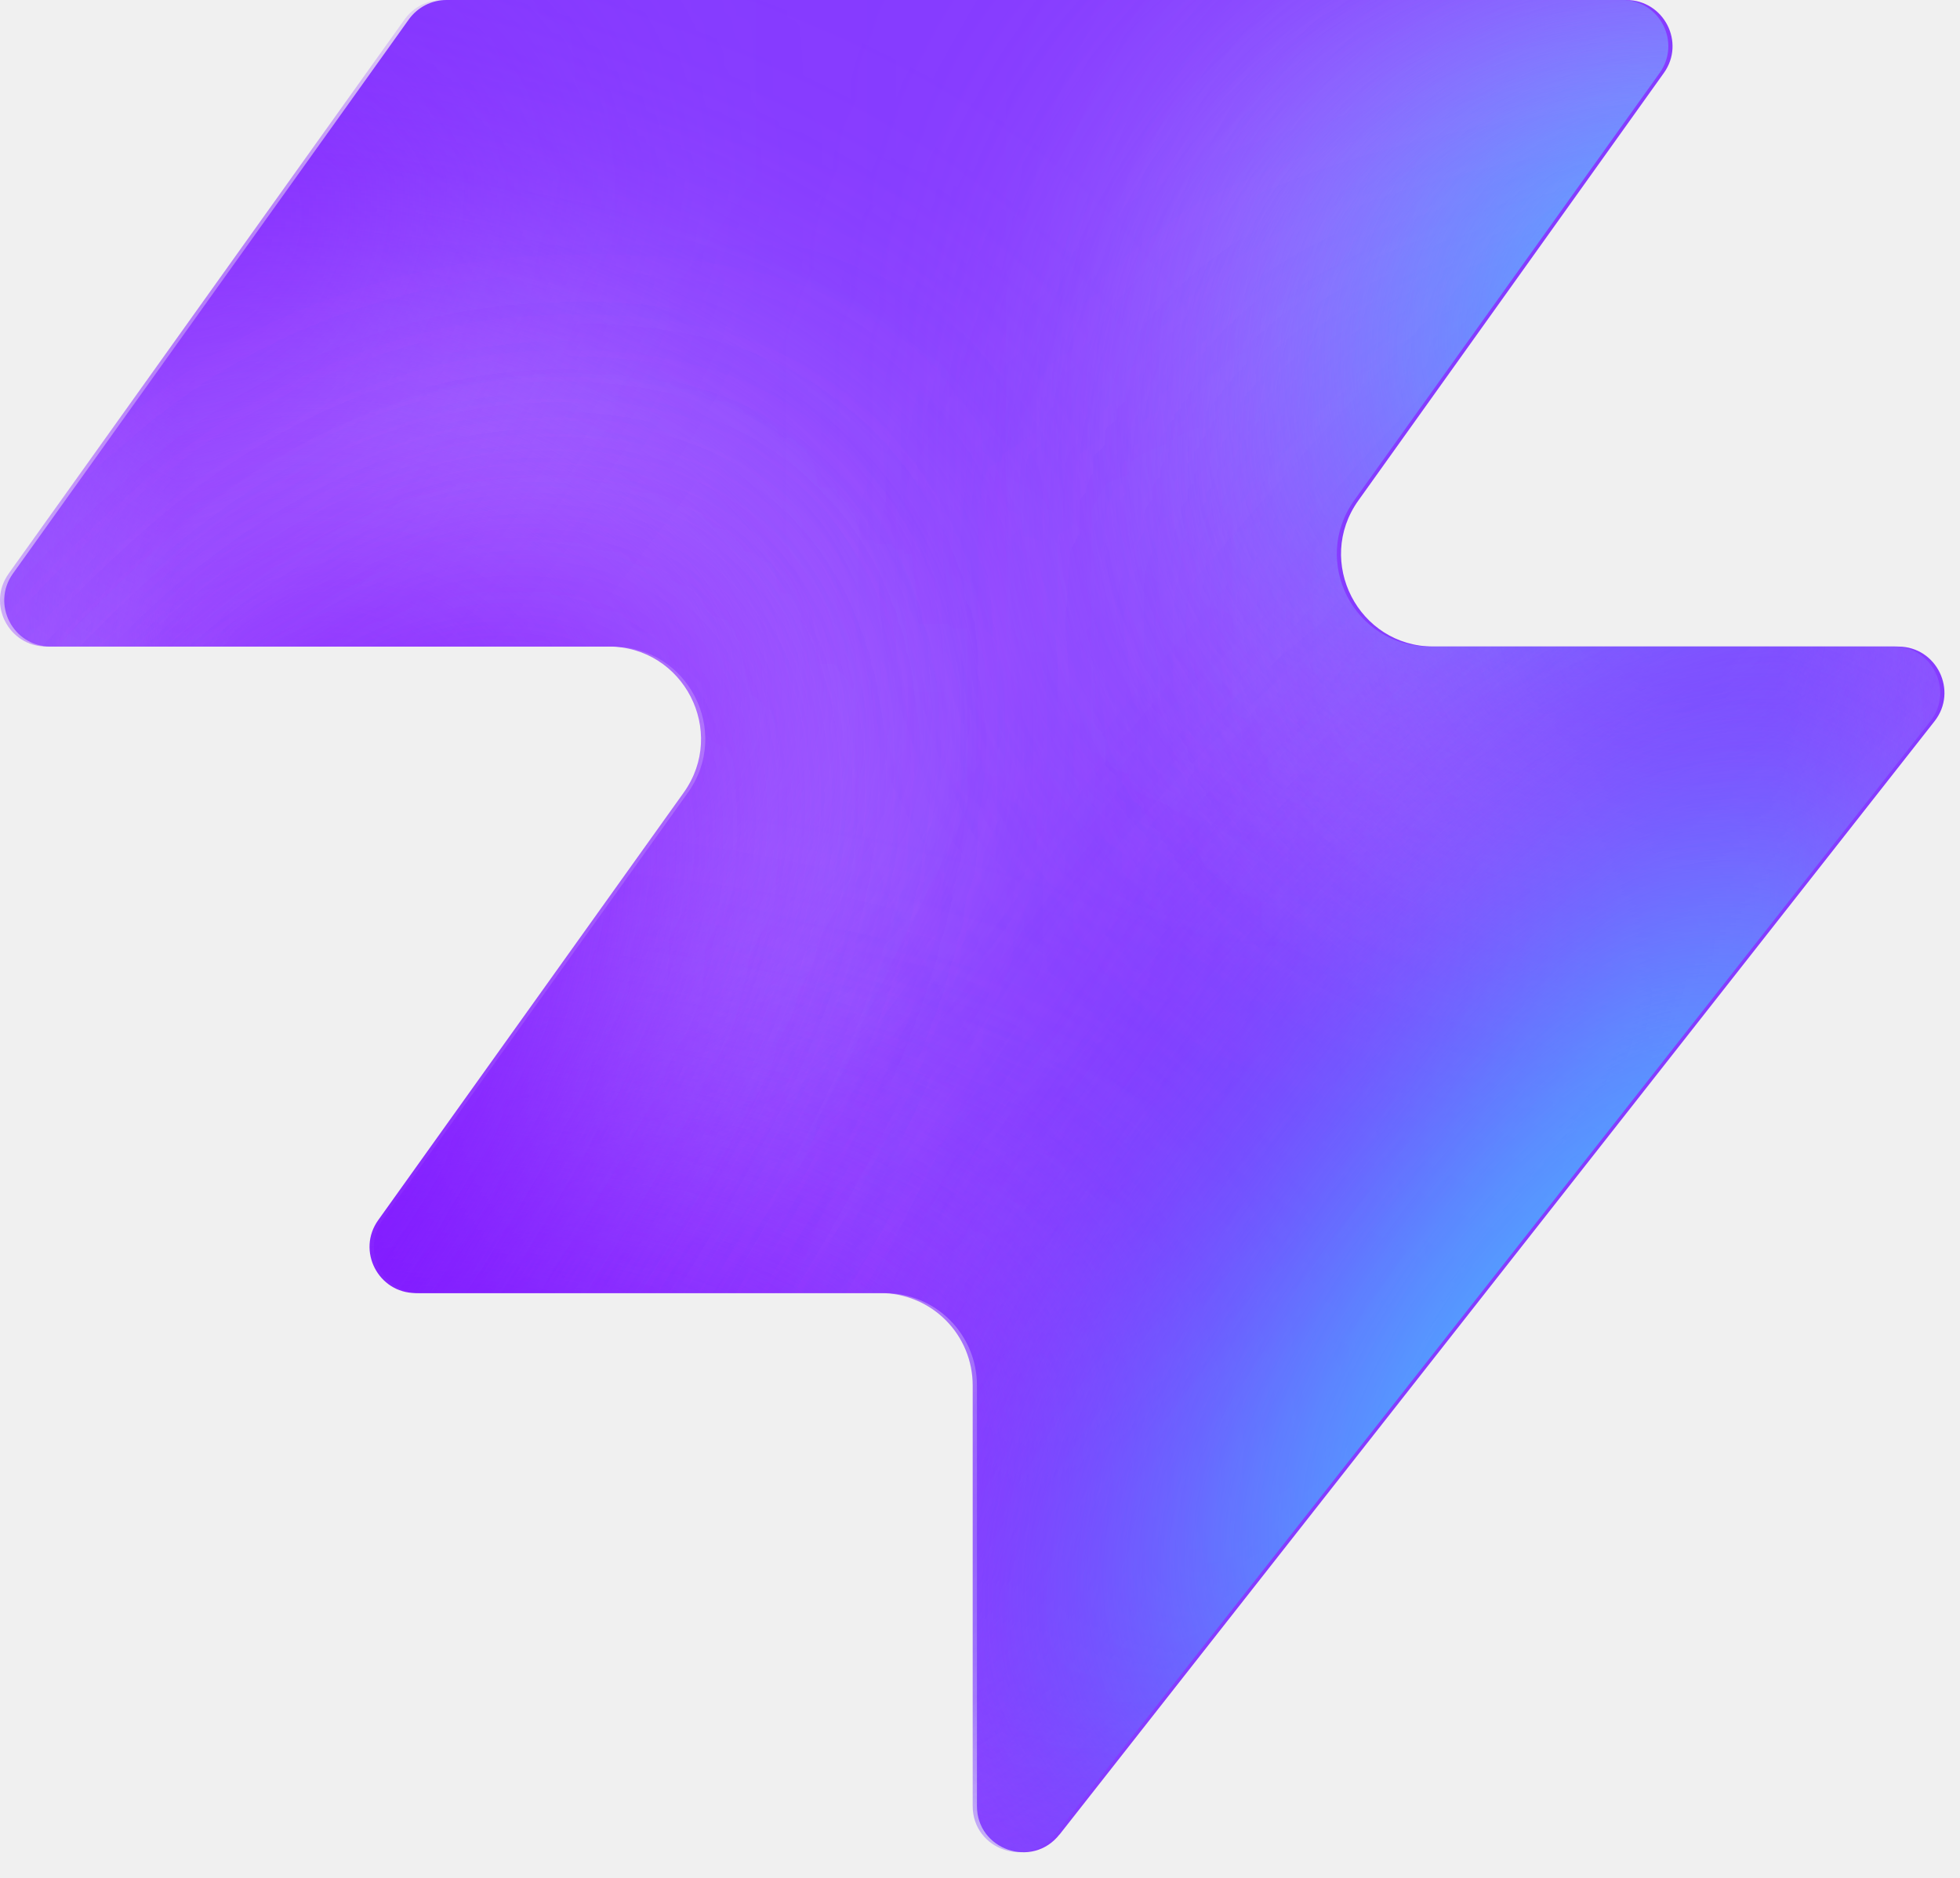
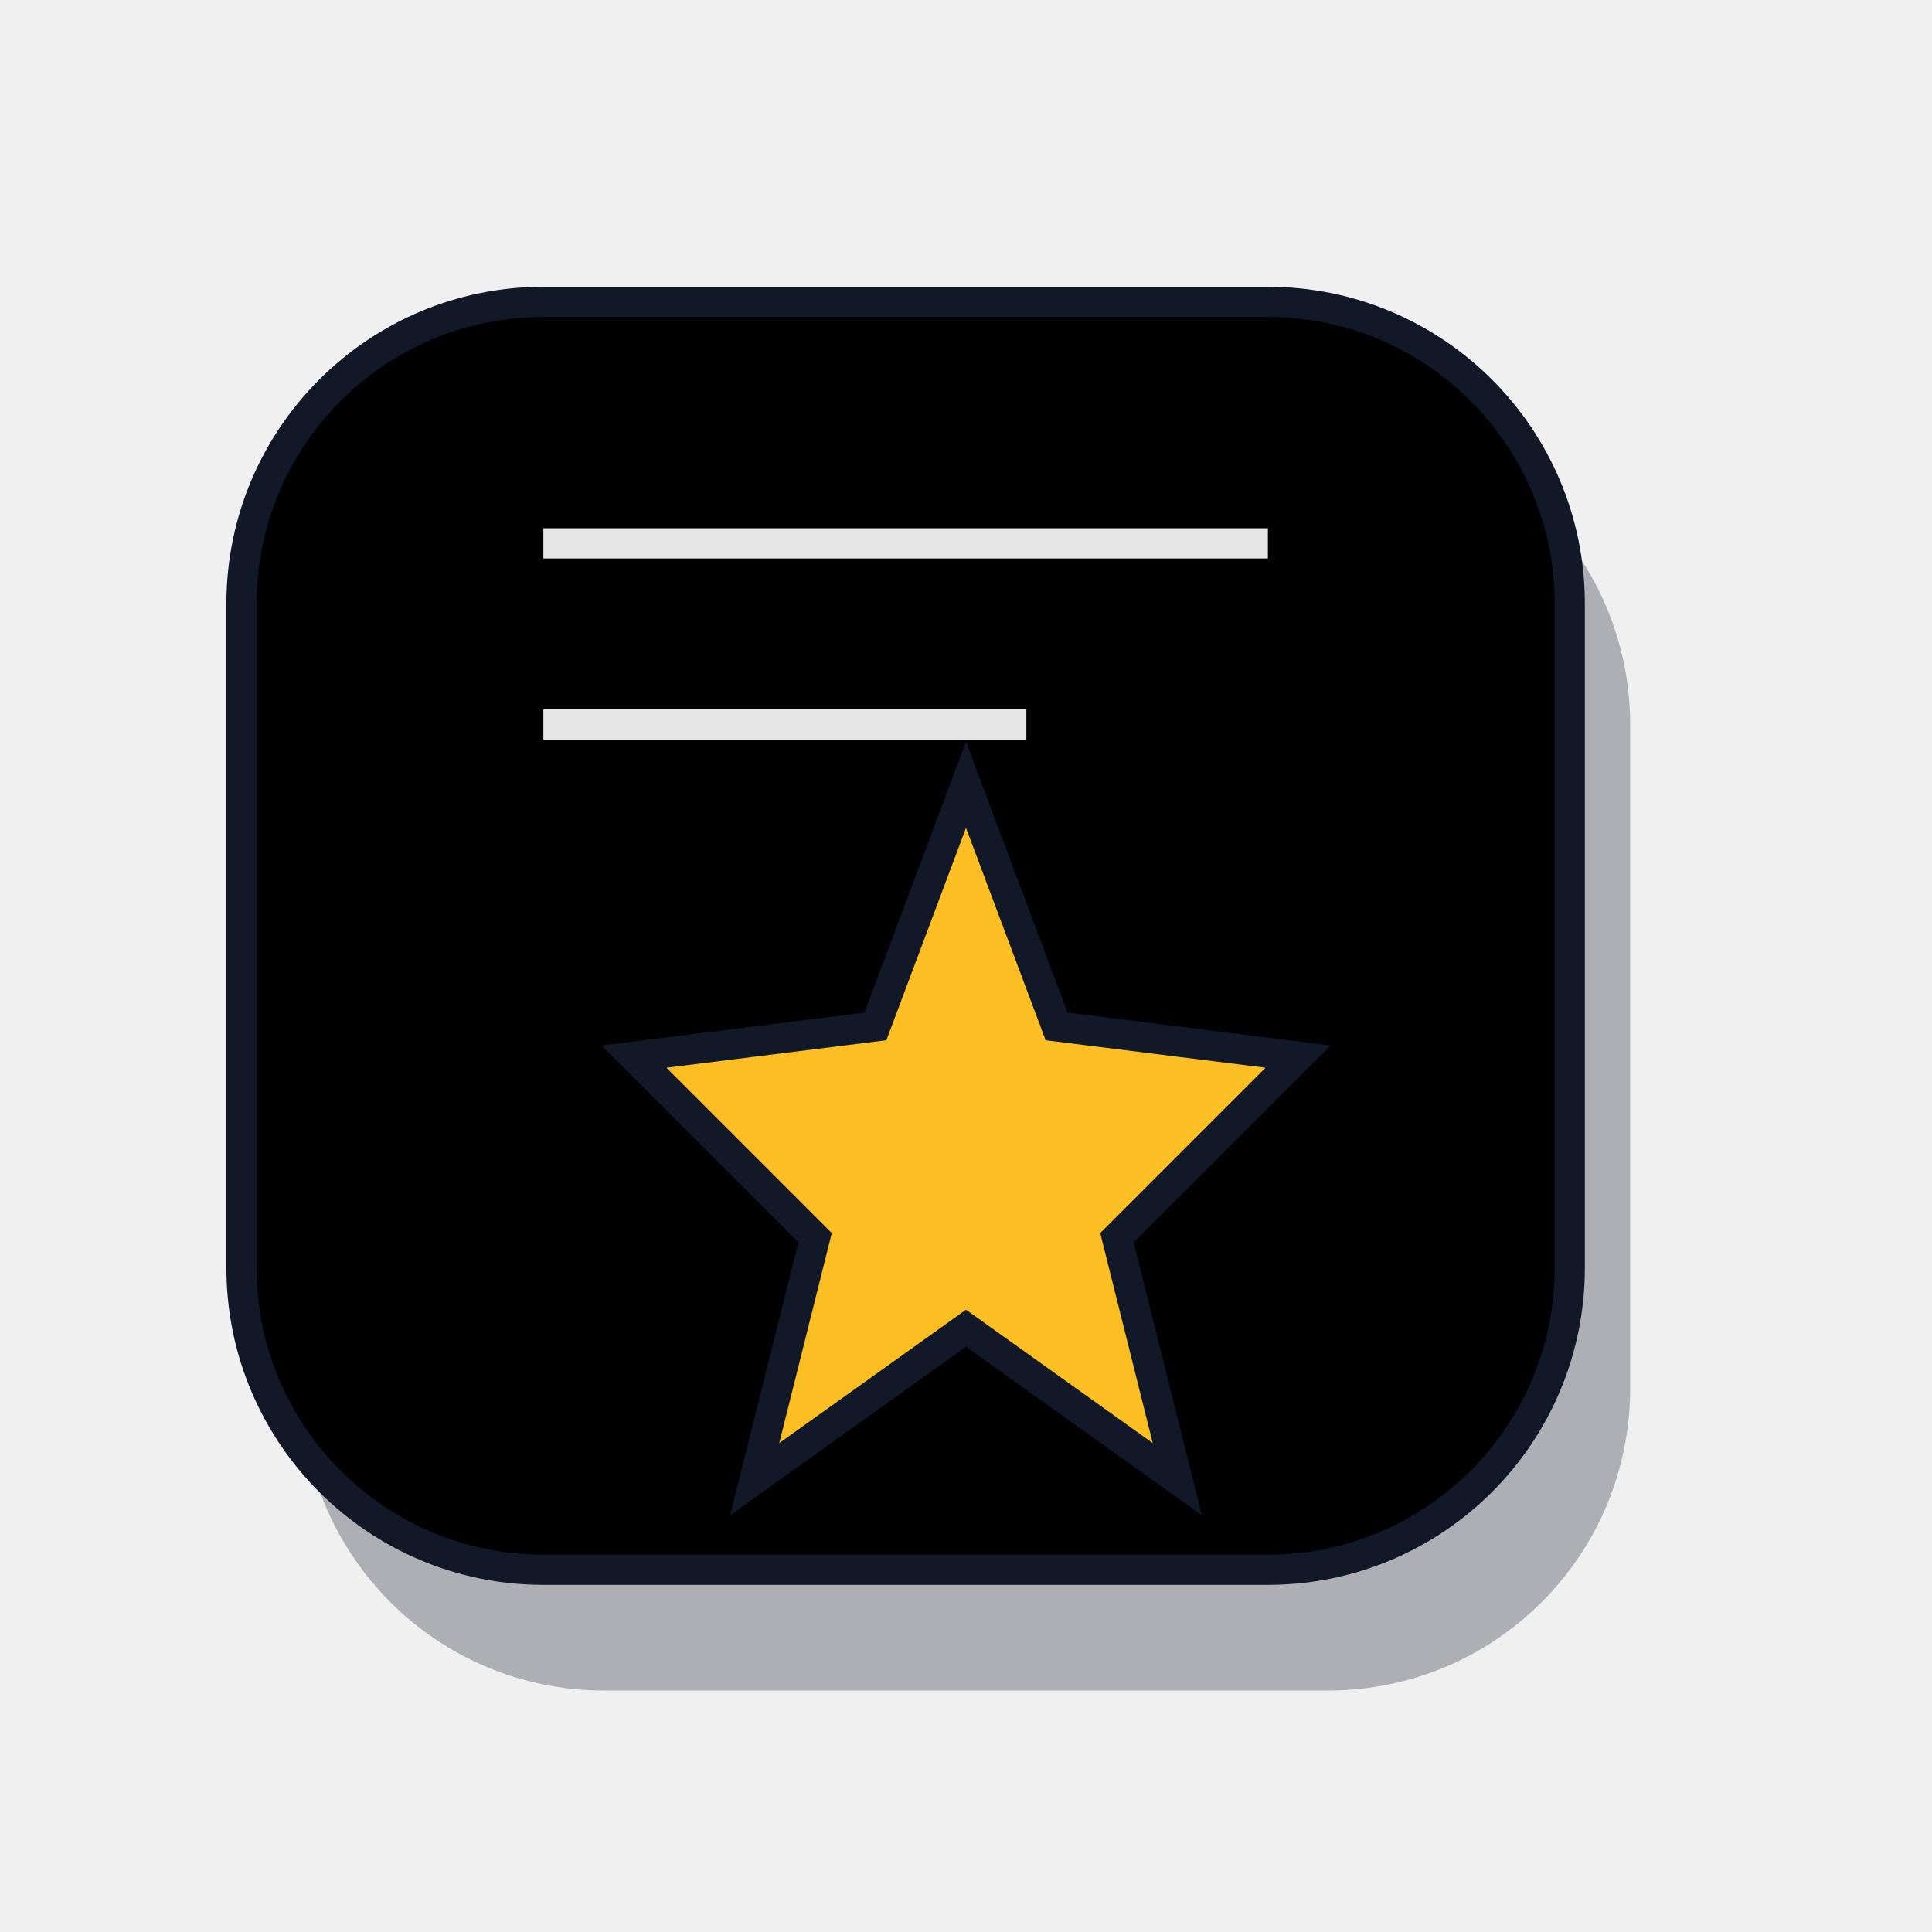
- <svg xmlns="http://www.w3.org/2000/svg" width="48" height="46" fill="none" viewBox="0 0 48 46">
-   <path fill="#863bff" d="M25.946 44.938c-.664.845-2.021.375-2.021-.698V33.937a2.26 2.26 0 0 0-2.262-2.262H10.287c-.92 0-1.456-1.04-.92-1.788l7.48-10.471c1.07-1.497 0-3.578-1.842-3.578H1.237c-.92 0-1.456-1.04-.92-1.788L10.013.474c.214-.297.556-.474.92-.474h28.894c.92 0 1.456 1.04.92 1.788l-7.48 10.471c-1.07 1.498 0 3.579 1.842 3.579h11.377c.943 0 1.473 1.088.89 1.83L25.947 44.94z" style="fill:#863bff;fill:color(display-p3 .525 .23 1);fill-opacity:1" />
-   <mask id="a" width="48" height="46" x="0" y="0" maskUnits="userSpaceOnUse" style="mask-type:alpha">
-     <path fill="#000" d="M25.842 44.938c-.664.844-2.021.375-2.021-.698V33.937a2.26 2.26 0 0 0-2.262-2.262H10.183c-.92 0-1.456-1.04-.92-1.788l7.48-10.471c1.07-1.498 0-3.579-1.842-3.579H1.133c-.92 0-1.456-1.04-.92-1.787L9.91.473c.214-.297.556-.474.92-.474h28.894c.92 0 1.456 1.04.92 1.788l-7.48 10.471c-1.07 1.498 0 3.578 1.842 3.578h11.377c.943 0 1.473 1.088.89 1.832L25.843 44.94z" style="fill:#000;fill-opacity:1" />
-   </mask>
-   <g mask="url(#a)">
-     <g filter="url(#b)">
-       <ellipse cx="5.508" cy="14.704" fill="#ede6ff" rx="5.508" ry="14.704" style="fill:#ede6ff;fill:color(display-p3 .927 .903 1);fill-opacity:1" transform="matrix(.00324 1 1 -.00324 -4.47 31.516)" />
-     </g>
-     <g filter="url(#c)">
-       <ellipse cx="10.399" cy="29.851" fill="#ede6ff" rx="10.399" ry="29.851" style="fill:#ede6ff;fill:color(display-p3 .927 .903 1);fill-opacity:1" transform="matrix(.00324 1 1 -.00324 -39.328 7.883)" />
-     </g>
-     <g filter="url(#d)">
-       <ellipse cx="5.508" cy="30.487" fill="#7e14ff" rx="5.508" ry="30.487" style="fill:#7e14ff;fill:color(display-p3 .492 .077 1);fill-opacity:1" transform="rotate(89.814 -25.913 -14.639)scale(1 -1)" />
-     </g>
-     <g filter="url(#e)">
-       <ellipse cx="5.508" cy="30.599" fill="#7e14ff" rx="5.508" ry="30.599" style="fill:#7e14ff;fill:color(display-p3 .492 .077 1);fill-opacity:1" transform="rotate(89.814 -32.644 -3.334)scale(1 -1)" />
-     </g>
-     <g filter="url(#f)">
-       <ellipse cx="5.508" cy="30.599" fill="#7e14ff" rx="5.508" ry="30.599" style="fill:#7e14ff;fill:color(display-p3 .492 .077 1);fill-opacity:1" transform="matrix(.00324 1 1 -.00324 -34.34 30.47)" />
-     </g>
-     <g filter="url(#g)">
-       <ellipse cx="14.072" cy="22.078" fill="#ede6ff" rx="14.072" ry="22.078" style="fill:#ede6ff;fill:color(display-p3 .927 .903 1);fill-opacity:1" transform="rotate(93.35 24.506 48.493)scale(-1 1)" />
-     </g>
-     <g filter="url(#h)">
-       <ellipse cx="3.47" cy="21.501" fill="#7e14ff" rx="3.47" ry="21.501" style="fill:#7e14ff;fill:color(display-p3 .492 .077 1);fill-opacity:1" transform="rotate(89.009 28.708 47.59)scale(-1 1)" />
-     </g>
-     <g filter="url(#i)">
-       <ellipse cx="3.47" cy="21.501" fill="#7e14ff" rx="3.47" ry="21.501" style="fill:#7e14ff;fill:color(display-p3 .492 .077 1);fill-opacity:1" transform="rotate(89.009 28.708 47.59)scale(-1 1)" />
-     </g>
-     <g filter="url(#j)">
-       <ellipse cx=".387" cy="8.972" fill="#7e14ff" rx="4.407" ry="29.108" style="fill:#7e14ff;fill:color(display-p3 .492 .077 1);fill-opacity:1" transform="rotate(39.51 .387 8.972)" />
-     </g>
-     <g filter="url(#k)">
-       <ellipse cx="47.523" cy="-6.092" fill="#7e14ff" rx="4.407" ry="29.108" style="fill:#7e14ff;fill:color(display-p3 .492 .077 1);fill-opacity:1" transform="rotate(37.892 47.523 -6.092)" />
-     </g>
-     <g filter="url(#l)">
-       <ellipse cx="41.412" cy="6.333" fill="#47bfff" rx="5.971" ry="9.665" style="fill:#47bfff;fill:color(display-p3 .28 .748 1);fill-opacity:1" transform="rotate(37.892 41.412 6.333)" />
-     </g>
-     <g filter="url(#m)">
-       <ellipse cx="-1.879" cy="38.332" fill="#7e14ff" rx="4.407" ry="29.108" style="fill:#7e14ff;fill:color(display-p3 .492 .077 1);fill-opacity:1" transform="rotate(37.892 -1.88 38.332)" />
-     </g>
-     <g filter="url(#n)">
-       <ellipse cx="-1.879" cy="38.332" fill="#7e14ff" rx="4.407" ry="29.108" style="fill:#7e14ff;fill:color(display-p3 .492 .077 1);fill-opacity:1" transform="rotate(37.892 -1.88 38.332)" />
-     </g>
-     <g filter="url(#o)">
-       <ellipse cx="35.651" cy="29.907" fill="#7e14ff" rx="4.407" ry="29.108" style="fill:#7e14ff;fill:color(display-p3 .492 .077 1);fill-opacity:1" transform="rotate(37.892 35.651 29.907)" />
-     </g>
-     <g filter="url(#p)">
-       <ellipse cx="38.418" cy="32.4" fill="#47bfff" rx="5.971" ry="15.297" style="fill:#47bfff;fill:color(display-p3 .28 .748 1);fill-opacity:1" transform="rotate(37.892 38.418 32.4)" />
-     </g>
-   </g>
+ <svg xmlns="http://www.w3.org/2000/svg" width="64" height="64" viewBox="0 0 64 64" fill="none">
+   <rect x="10" y="14" width="44" height="42" rx="10" fill="#111827" opacity="0.3" />
+   <rect x="8" y="10" width="44" height="42" rx="10" fill="url(#gradComic)" stroke="#111827" strokeWidth="3" />
+   <path d="M18 18 H42 M18 24 H34" stroke="#ffffff" strokeWidth="3" strokeLinecap="round" opacity="0.9" />
+   <path d="M32 26 L35 34 L43 35 L37 41 L39 49 L32 44 L25 49 L27 41 L21 35 L29 34 Z" fill="#fbbf24" stroke="#111827" strokeWidth="2.5" strokeLinejoin="round" />
  <defs>
-     <filter id="b" width="60.045" height="41.654" x="-19.77" y="16.149" color-interpolation-filters="sRGB" filterUnits="userSpaceOnUse">
-       <feFlood flood-opacity="0" result="BackgroundImageFix" />
-       <feBlend in="SourceGraphic" in2="BackgroundImageFix" result="shape" />
-       <feGaussianBlur result="effect1_foregroundBlur_2002_17158" stdDeviation="7.659" />
-     </filter>
-     <filter id="c" width="90.34" height="51.437" x="-54.613" y="-7.533" color-interpolation-filters="sRGB" filterUnits="userSpaceOnUse">
-       <feFlood flood-opacity="0" result="BackgroundImageFix" />
-       <feBlend in="SourceGraphic" in2="BackgroundImageFix" result="shape" />
-       <feGaussianBlur result="effect1_foregroundBlur_2002_17158" stdDeviation="7.659" />
-     </filter>
-     <filter id="d" width="79.355" height="29.4" x="-49.64" y="2.03" color-interpolation-filters="sRGB" filterUnits="userSpaceOnUse">
-       <feFlood flood-opacity="0" result="BackgroundImageFix" />
-       <feBlend in="SourceGraphic" in2="BackgroundImageFix" result="shape" />
-       <feGaussianBlur result="effect1_foregroundBlur_2002_17158" stdDeviation="4.596" />
-     </filter>
-     <filter id="e" width="79.579" height="29.4" x="-45.045" y="20.029" color-interpolation-filters="sRGB" filterUnits="userSpaceOnUse">
-       <feFlood flood-opacity="0" result="BackgroundImageFix" />
-       <feBlend in="SourceGraphic" in2="BackgroundImageFix" result="shape" />
-       <feGaussianBlur result="effect1_foregroundBlur_2002_17158" stdDeviation="4.596" />
-     </filter>
-     <filter id="f" width="79.579" height="29.4" x="-43.513" y="21.178" color-interpolation-filters="sRGB" filterUnits="userSpaceOnUse">
-       <feFlood flood-opacity="0" result="BackgroundImageFix" />
-       <feBlend in="SourceGraphic" in2="BackgroundImageFix" result="shape" />
-       <feGaussianBlur result="effect1_foregroundBlur_2002_17158" stdDeviation="4.596" />
-     </filter>
-     <filter id="g" width="74.749" height="58.852" x="15.756" y="-17.901" color-interpolation-filters="sRGB" filterUnits="userSpaceOnUse">
-       <feFlood flood-opacity="0" result="BackgroundImageFix" />
-       <feBlend in="SourceGraphic" in2="BackgroundImageFix" result="shape" />
-       <feGaussianBlur result="effect1_foregroundBlur_2002_17158" stdDeviation="7.659" />
-     </filter>
-     <filter id="h" width="61.377" height="25.362" x="23.548" y="2.284" color-interpolation-filters="sRGB" filterUnits="userSpaceOnUse">
-       <feFlood flood-opacity="0" result="BackgroundImageFix" />
-       <feBlend in="SourceGraphic" in2="BackgroundImageFix" result="shape" />
-       <feGaussianBlur result="effect1_foregroundBlur_2002_17158" stdDeviation="4.596" />
-     </filter>
-     <filter id="i" width="61.377" height="25.362" x="23.548" y="2.284" color-interpolation-filters="sRGB" filterUnits="userSpaceOnUse">
-       <feFlood flood-opacity="0" result="BackgroundImageFix" />
-       <feBlend in="SourceGraphic" in2="BackgroundImageFix" result="shape" />
-       <feGaussianBlur result="effect1_foregroundBlur_2002_17158" stdDeviation="4.596" />
-     </filter>
-     <filter id="j" width="56.045" height="63.649" x="-27.636" y="-22.853" color-interpolation-filters="sRGB" filterUnits="userSpaceOnUse">
-       <feFlood flood-opacity="0" result="BackgroundImageFix" />
-       <feBlend in="SourceGraphic" in2="BackgroundImageFix" result="shape" />
-       <feGaussianBlur result="effect1_foregroundBlur_2002_17158" stdDeviation="4.596" />
-     </filter>
-     <filter id="k" width="54.814" height="64.646" x="20.116" y="-38.415" color-interpolation-filters="sRGB" filterUnits="userSpaceOnUse">
-       <feFlood flood-opacity="0" result="BackgroundImageFix" />
-       <feBlend in="SourceGraphic" in2="BackgroundImageFix" result="shape" />
-       <feGaussianBlur result="effect1_foregroundBlur_2002_17158" stdDeviation="4.596" />
-     </filter>
-     <filter id="l" width="33.541" height="35.313" x="24.641" y="-11.323" color-interpolation-filters="sRGB" filterUnits="userSpaceOnUse">
-       <feFlood flood-opacity="0" result="BackgroundImageFix" />
-       <feBlend in="SourceGraphic" in2="BackgroundImageFix" result="shape" />
-       <feGaussianBlur result="effect1_foregroundBlur_2002_17158" stdDeviation="4.596" />
-     </filter>
-     <filter id="m" width="54.814" height="64.646" x="-29.286" y="6.009" color-interpolation-filters="sRGB" filterUnits="userSpaceOnUse">
-       <feFlood flood-opacity="0" result="BackgroundImageFix" />
-       <feBlend in="SourceGraphic" in2="BackgroundImageFix" result="shape" />
-       <feGaussianBlur result="effect1_foregroundBlur_2002_17158" stdDeviation="4.596" />
-     </filter>
-     <filter id="n" width="54.814" height="64.646" x="-29.286" y="6.009" color-interpolation-filters="sRGB" filterUnits="userSpaceOnUse">
-       <feFlood flood-opacity="0" result="BackgroundImageFix" />
-       <feBlend in="SourceGraphic" in2="BackgroundImageFix" result="shape" />
-       <feGaussianBlur result="effect1_foregroundBlur_2002_17158" stdDeviation="4.596" />
-     </filter>
-     <filter id="o" width="54.814" height="64.646" x="8.244" y="-2.416" color-interpolation-filters="sRGB" filterUnits="userSpaceOnUse">
-       <feFlood flood-opacity="0" result="BackgroundImageFix" />
-       <feBlend in="SourceGraphic" in2="BackgroundImageFix" result="shape" />
-       <feGaussianBlur result="effect1_foregroundBlur_2002_17158" stdDeviation="4.596" />
-     </filter>
-     <filter id="p" width="39.409" height="43.623" x="18.713" y="10.588" color-interpolation-filters="sRGB" filterUnits="userSpaceOnUse">
-       <feFlood flood-opacity="0" result="BackgroundImageFix" />
-       <feBlend in="SourceGraphic" in2="BackgroundImageFix" result="shape" />
-       <feGaussianBlur result="effect1_foregroundBlur_2002_17158" stdDeviation="4.596" />
-     </filter>
+     <linearGradient id="gradComic" x1="8" y1="10" x2="52" y2="52" gradientUnits="userSpaceOnUse">
+       <stop stopColor="#f46b78" />
+       <stop offset="1" stopColor="#6366f1" />
+     </linearGradient>
  </defs>
</svg>
